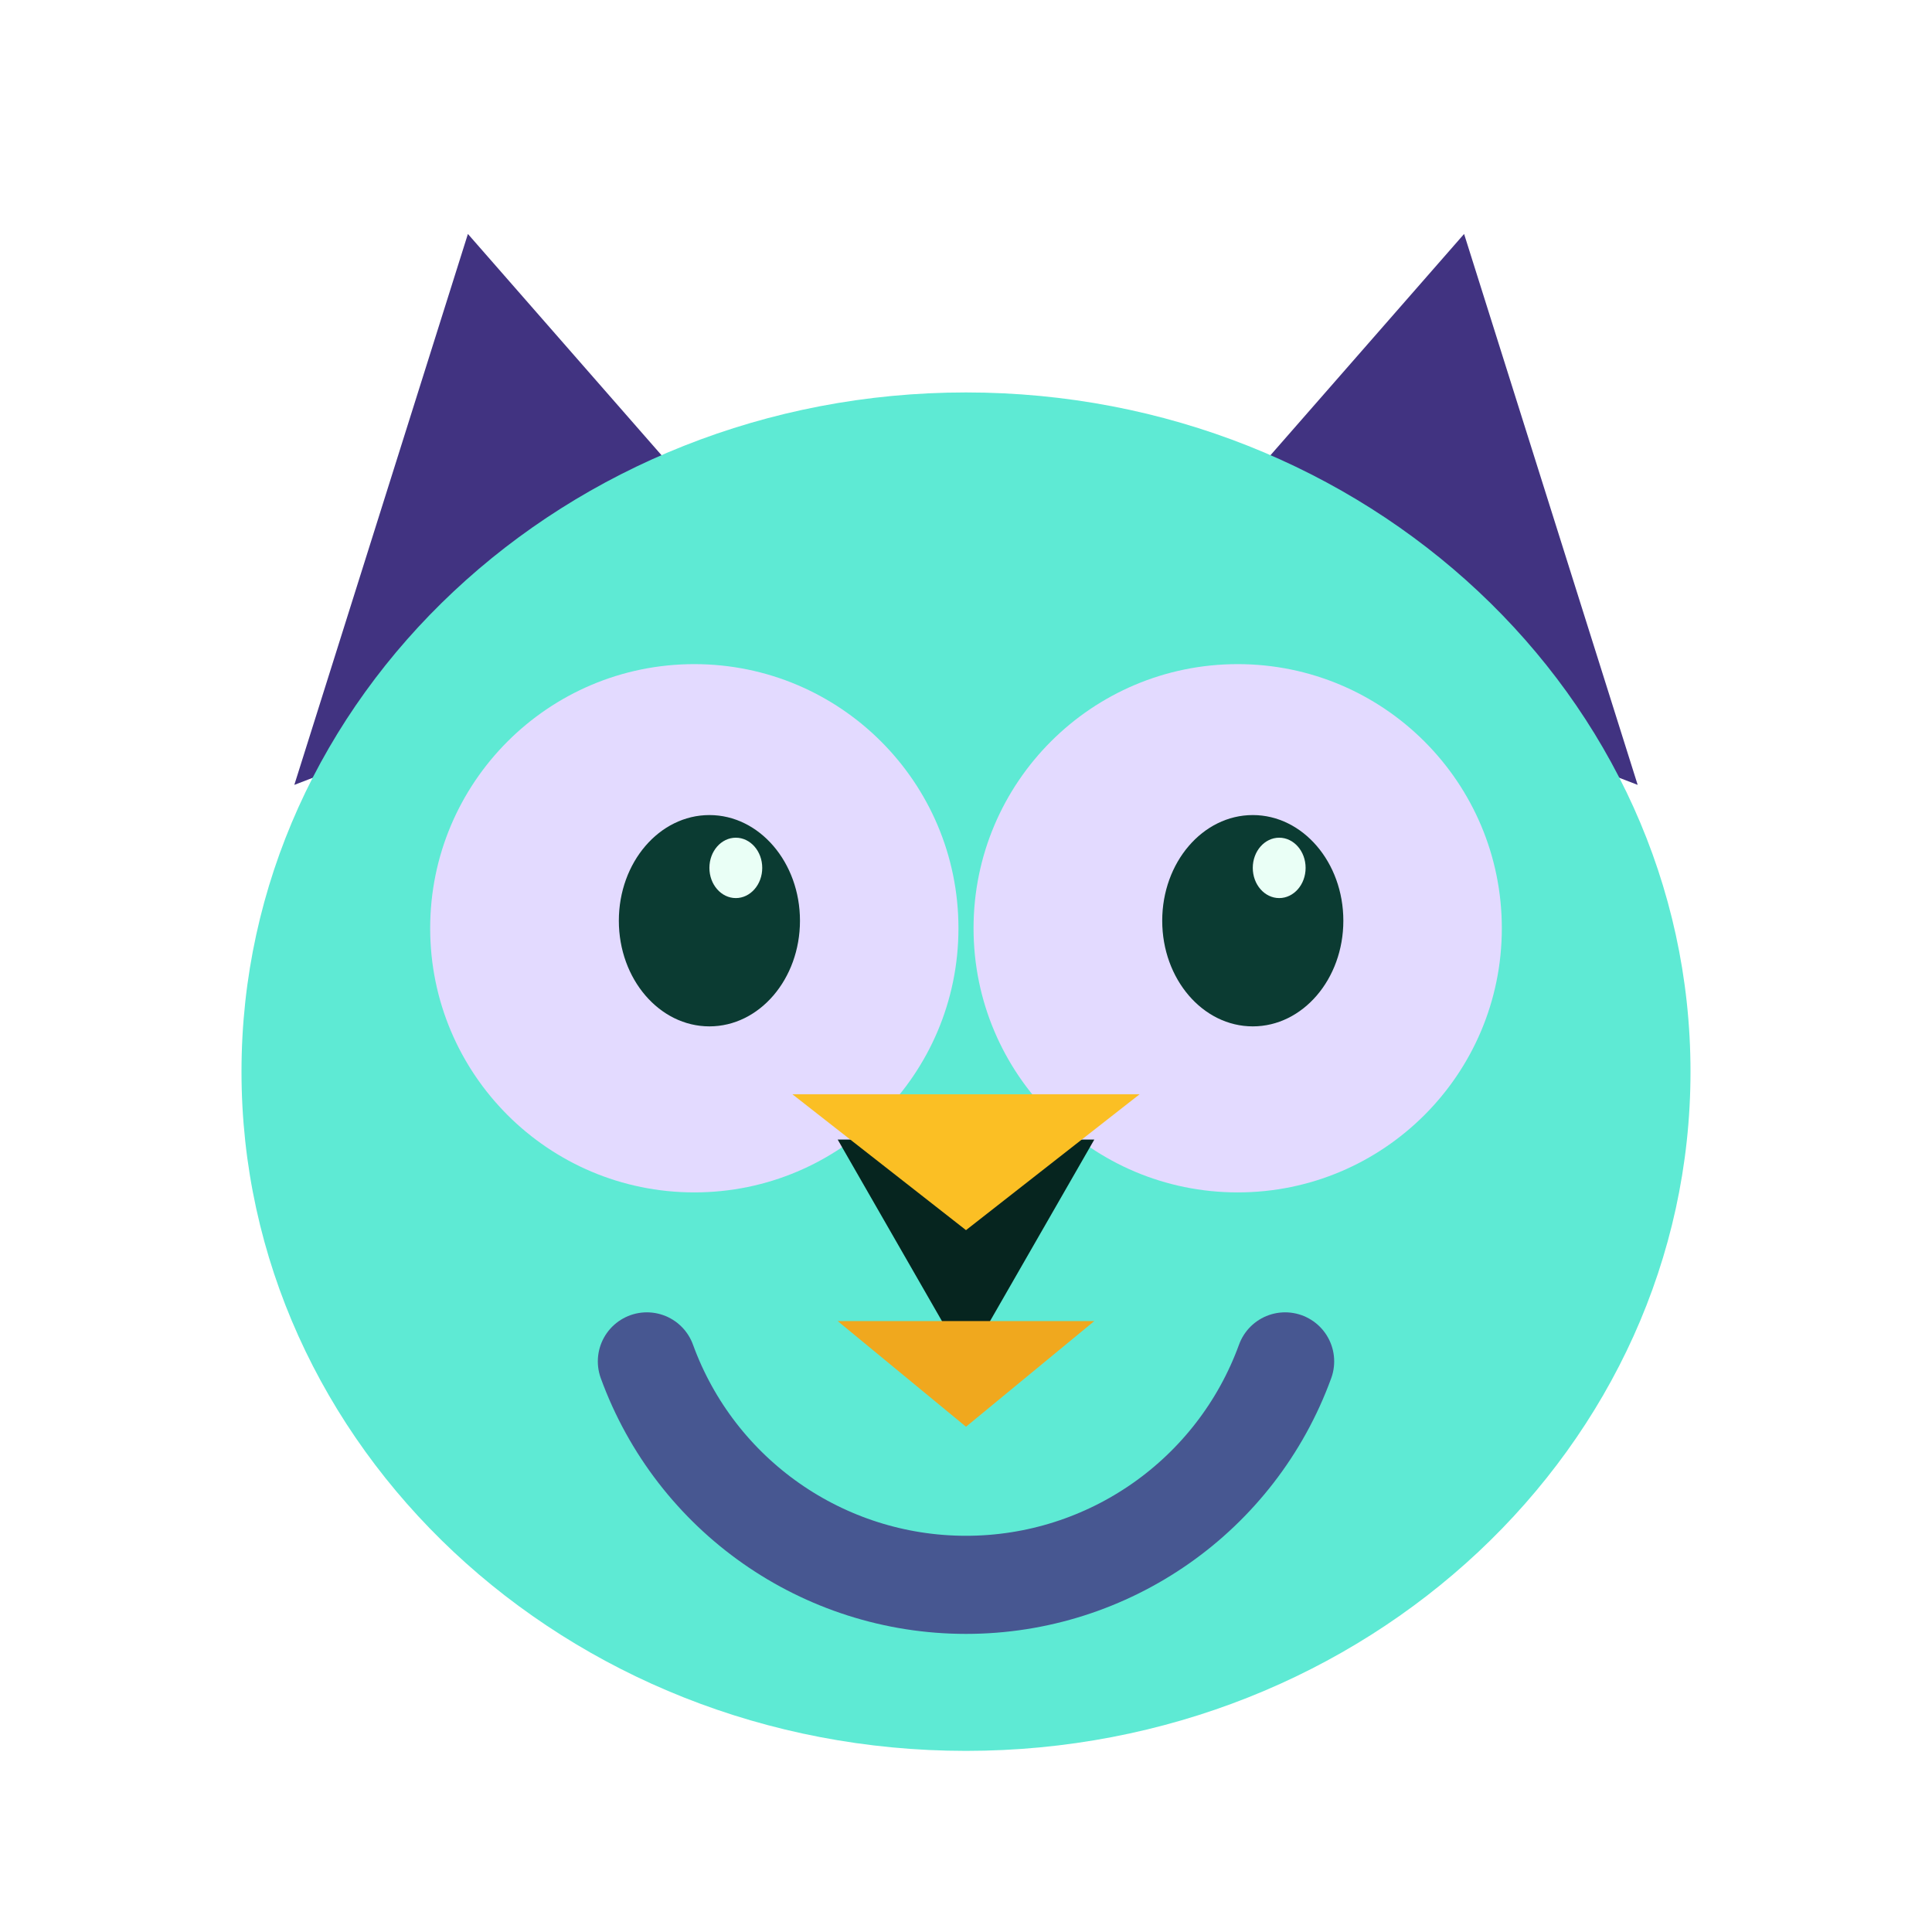
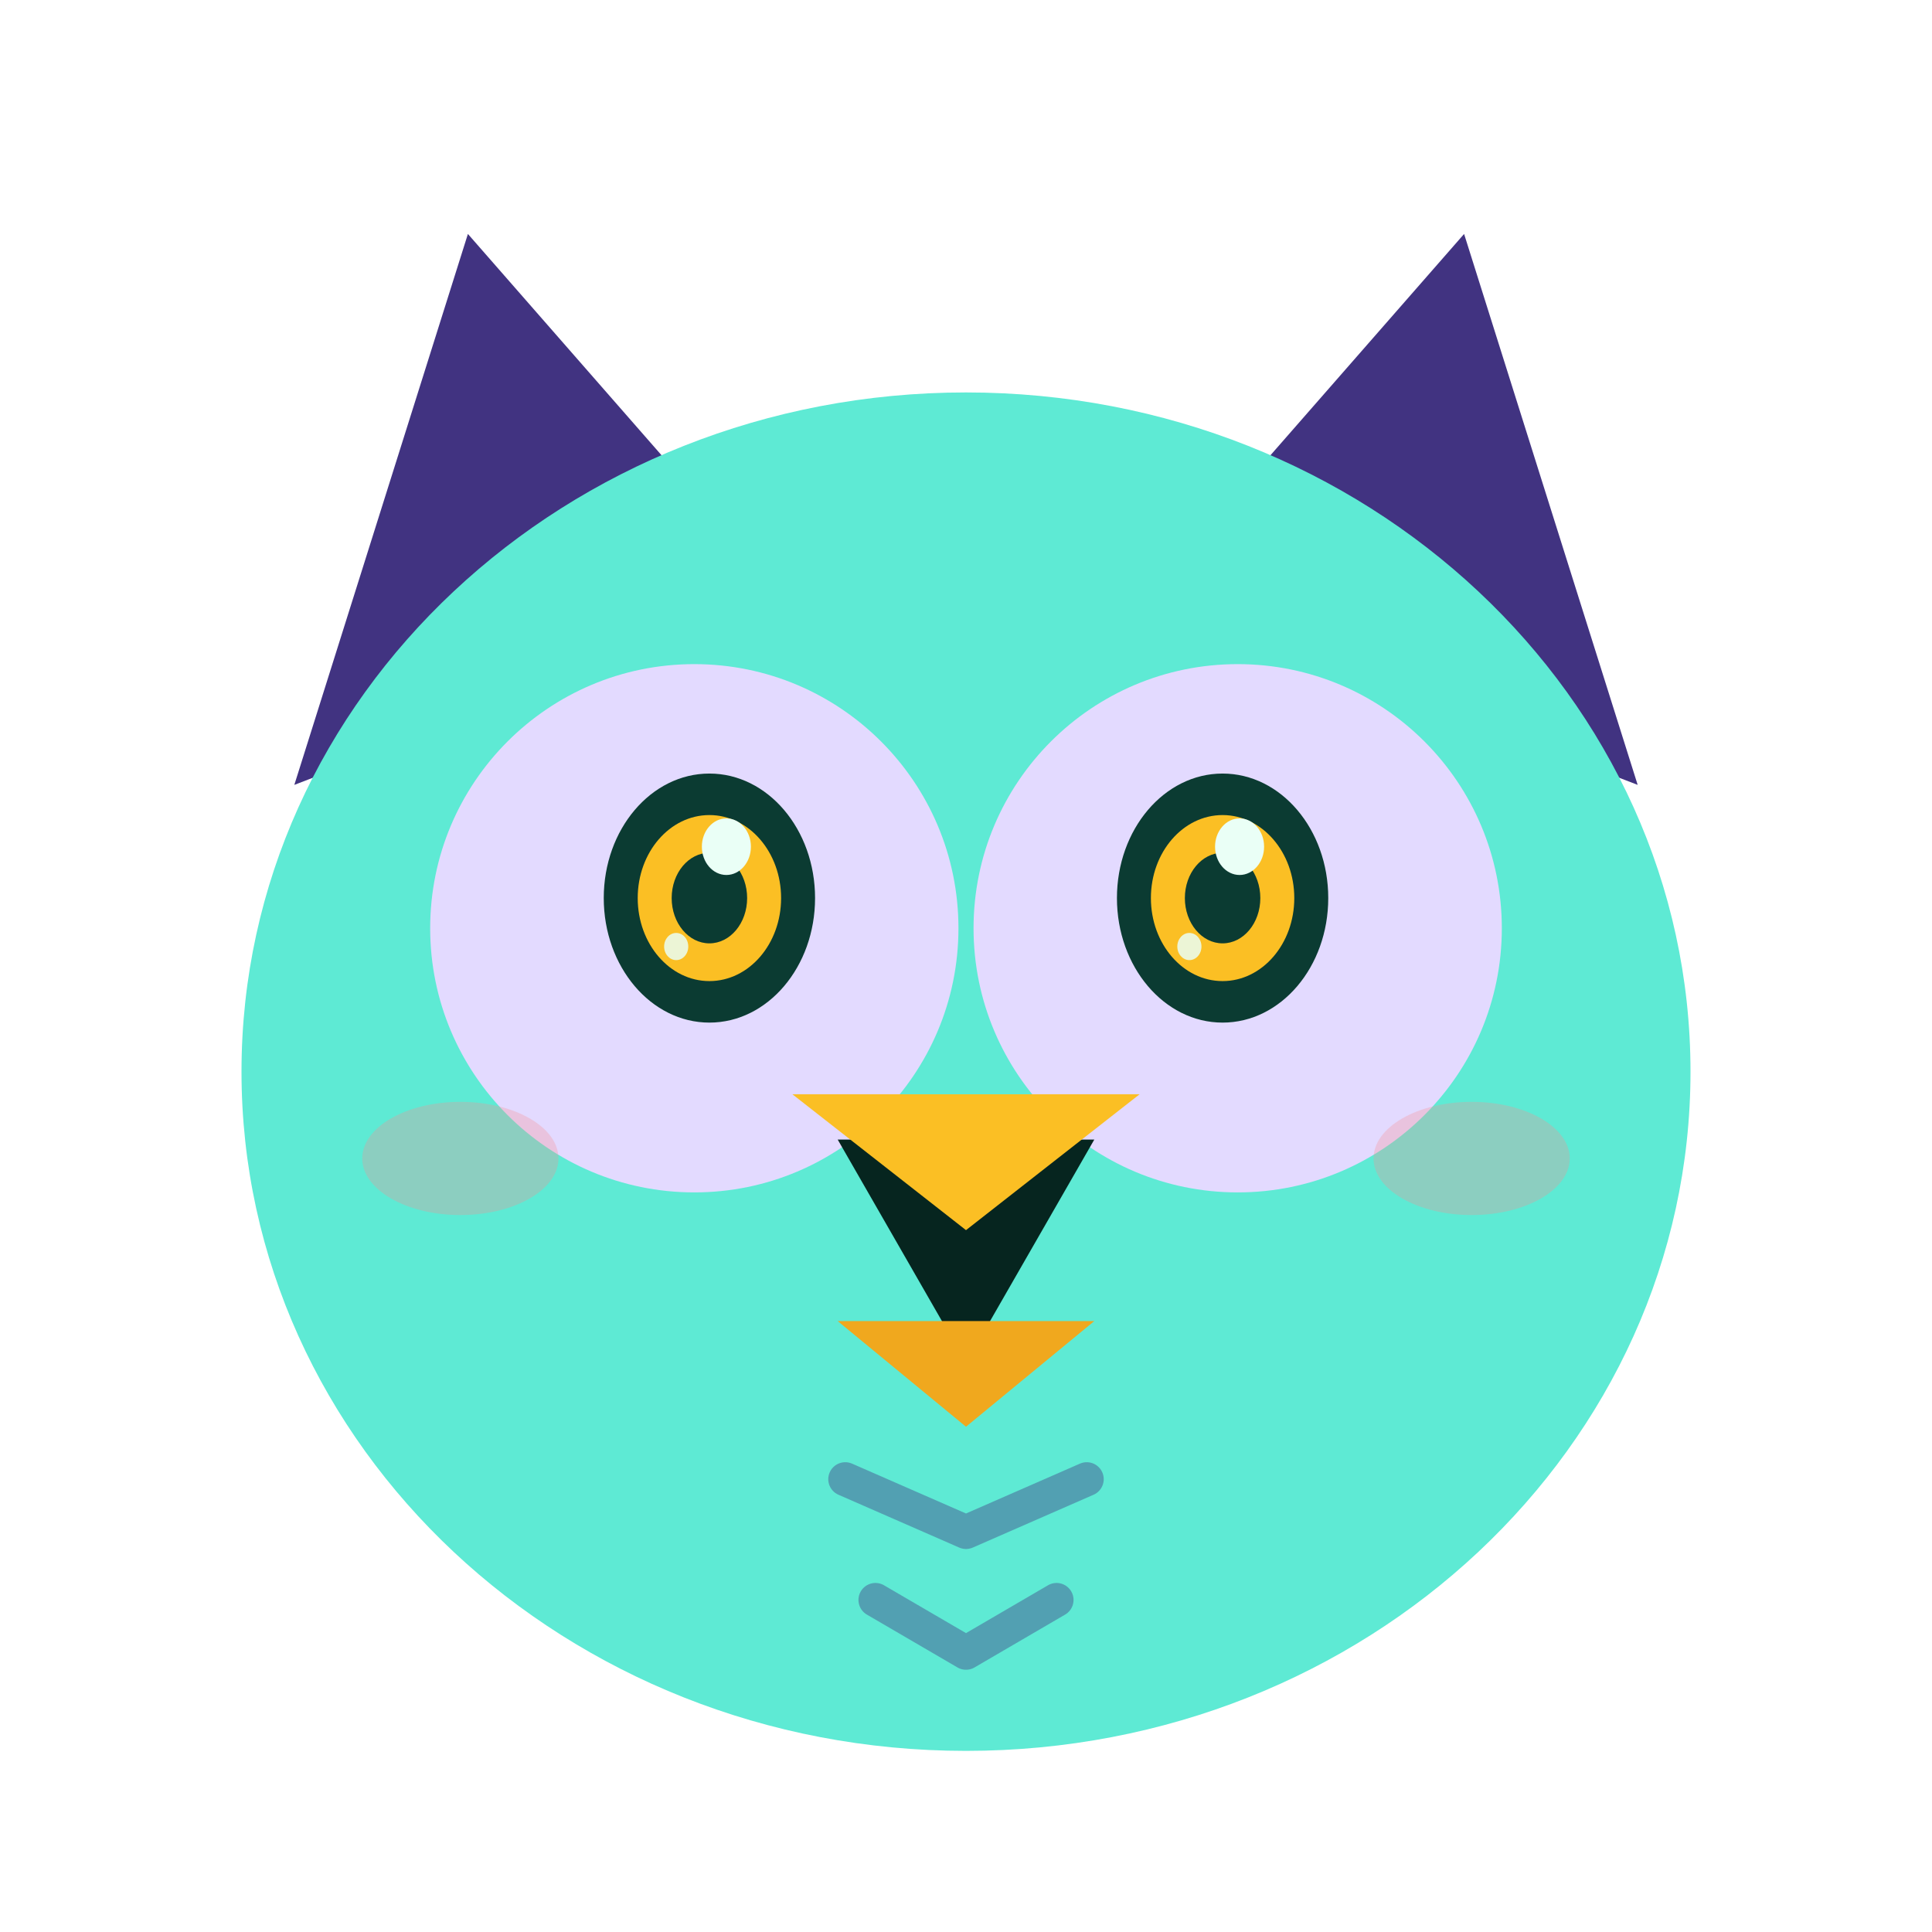
<svg xmlns="http://www.w3.org/2000/svg" viewBox="0 0 256 256" width="256" height="256" role="img" aria-hidden="true">
  <polygon points="39,104 62,31 104,79" fill="#413381" />
  <polygon points="152,79 194,31 217,104" fill="#413381" />
  <ellipse cx="128" cy="142" rx="96" ry="90" fill="#5eead4" />
  <ellipse cx="92" cy="123" rx="35" ry="35" fill="#e3daff" />
  <ellipse cx="164" cy="123" rx="35" ry="35" fill="#e3daff" />
-   <ellipse cx="94" cy="122" rx="12" ry="14" fill="#0b3b32" />
-   <ellipse cx="166" cy="122" rx="12" ry="14" fill="#0b3b32" />
-   <ellipse cx="97.5" cy="115" rx="3.5" ry="4" fill="#eafff6" />
-   <ellipse cx="169.5" cy="115" rx="3.5" ry="4" fill="#eafff6" />
+   <ellipse cx="61" cy="153.5" rx="13" ry="7.5" fill="#f88c92" fill-opacity="0.300" />
+   <ellipse cx="195" cy="153.5" rx="13" ry="7.5" fill="#f88c92" fill-opacity="0.300" />
+   <ellipse cx="94" cy="119" rx="14" ry="16.5" fill="#0b3b32" />
+   <ellipse cx="94" cy="119" rx="9.5" ry="11" fill="#fbbf24" />
+   <ellipse cx="94" cy="119" rx="5" ry="6" fill="#0b3b32" />
+   <ellipse cx="96.25" cy="112.19" rx="3.25" ry="3.75" fill="#eafff6" />
+   <ellipse cx="89.6" cy="125.42" rx="1.6" ry="1.8" fill="#eafff6" fill-opacity="0.850" />
+   <ellipse cx="162" cy="119" rx="14" ry="16.5" fill="#0b3b32" />
+   <ellipse cx="162" cy="119" rx="9.5" ry="11" fill="#fbbf24" />
+   <ellipse cx="162" cy="119" rx="5" ry="6" fill="#0b3b32" />
+   <ellipse cx="164.25" cy="112.19" rx="3.25" ry="3.75" fill="#eafff6" />
+   <ellipse cx="157.6" cy="125.42" rx="1.6" ry="1.8" fill="#eafff6" fill-opacity="0.850" />
  <polygon points="111,151 145,151 128,180.6" fill="#06251f" />
  <polygon points="105,145 151,145 128,163" fill="#fbbf24" />
  <polygon points="111,175.05 145,175.05 128,189.05" fill="#f0a81e" />
-   <path d="M170.286 180.391 A45 45 0 0 1 85.714 180.391" fill="none" stroke="#413381" stroke-opacity="0.800" stroke-width="13" stroke-linecap="round" />
+   <polyline points="112,196 128,203 144,196" fill="none" stroke="#413381" stroke-opacity="0.400" stroke-width="4.5" stroke-linecap="round" stroke-linejoin="round" />
+   <polyline points="116,212 128,219 140,212" fill="none" stroke="#413381" stroke-opacity="0.400" stroke-width="4.5" stroke-linecap="round" stroke-linejoin="round" />
</svg>
